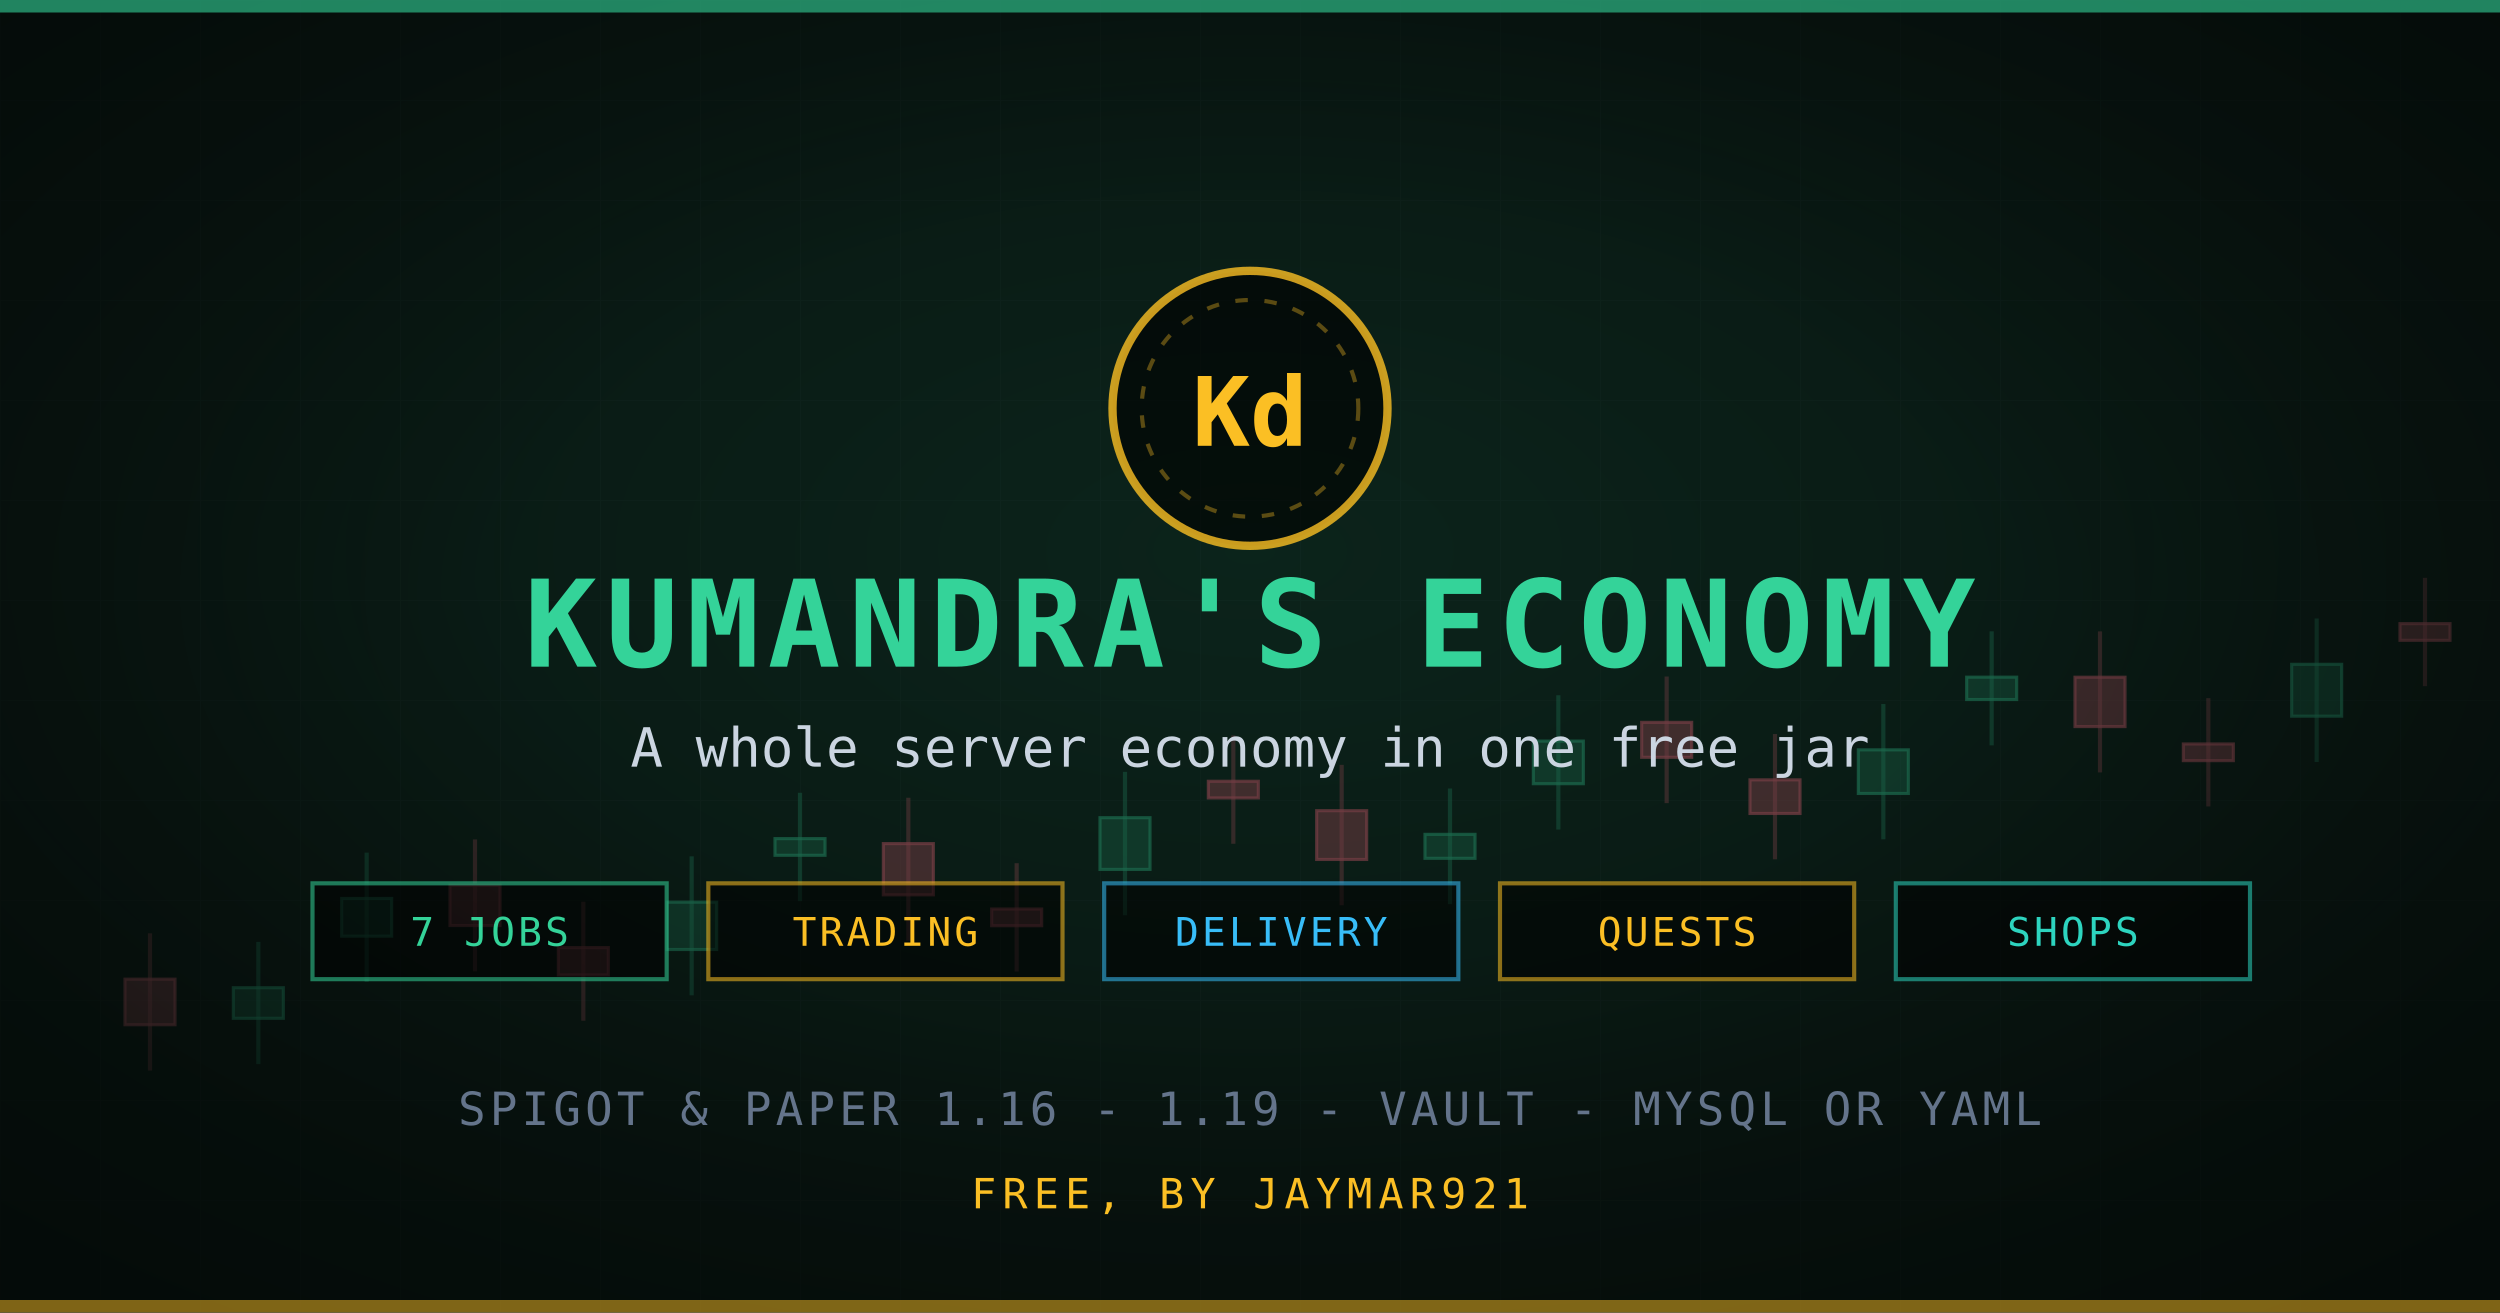
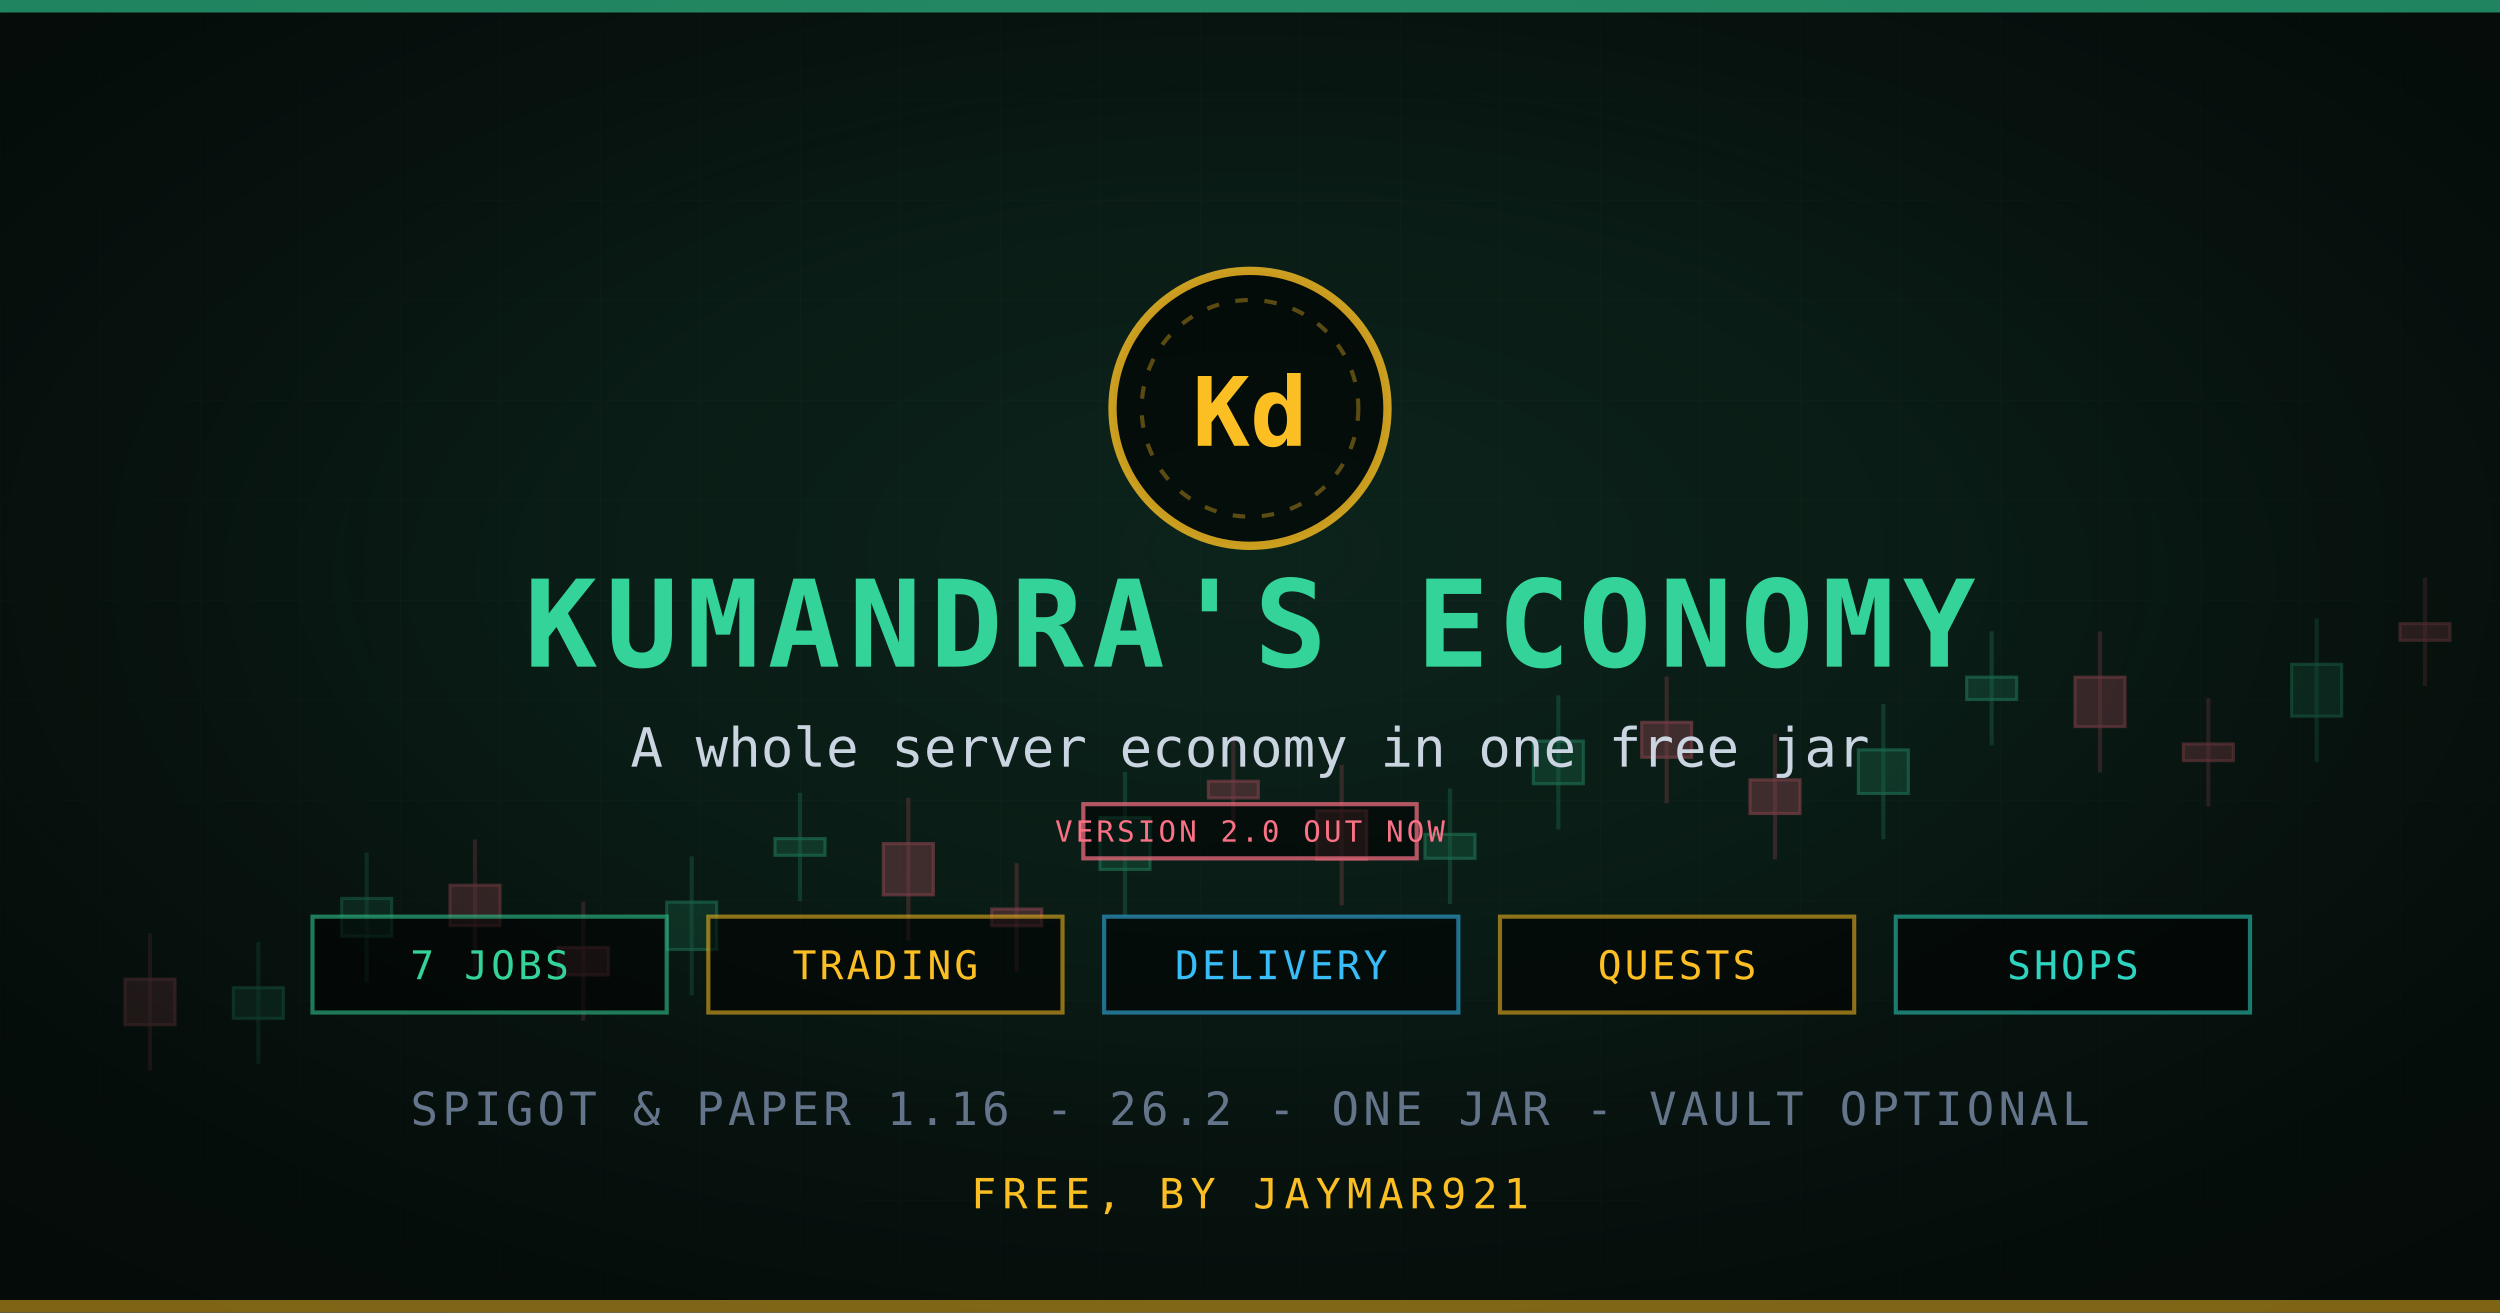
<svg xmlns="http://www.w3.org/2000/svg" viewBox="0 0 1200 630" width="1200" height="630">
  <defs>
    <pattern id="ogrid" width="48" height="48" patternUnits="userSpaceOnUse">
      <path d="M48 0H0V48" fill="none" stroke="#94a3b8" stroke-opacity="0.06" />
    </pattern>
    <radialGradient id="oglow" cx="50%" cy="42%" r="60%">
      <stop offset="0%" stop-color="#34d399" stop-opacity="0.2" />
      <stop offset="100%" stop-color="#34d399" stop-opacity="0" />
    </radialGradient>
    <radialGradient id="ovig" cx="50%" cy="45%" r="72%">
      <stop offset="40%" stop-color="#000" stop-opacity="0" />
      <stop offset="100%" stop-color="#000" stop-opacity="0.9" />
    </radialGradient>
  </defs>
  <rect x="0" y="0" width="1200" height="630" fill="#08130f" fill-opacity="1" />
  <rect x="0" y="0" width="1200" height="630" fill="url(#ogrid)" fill-opacity="1" />
  <rect x="0" y="0" width="1200" height="630" fill="url(#oglow)" fill-opacity="1" />
  <rect x="71" y="448" width="2" height="65.878" fill="#fb7185" fill-opacity="0.4" />
  <rect x="60" y="470" width="24" height="21.878" fill="#fb7185" fill-opacity="0.5" stroke="#fb7185" stroke-opacity="0.7" stroke-width="1.5" />
  <rect x="123" y="452.112" width="2" height="58.671" fill="#34d399" fill-opacity="0.4" />
  <rect x="112" y="474.112" width="24" height="14.671" fill="#34d399" fill-opacity="0.35" stroke="#34d399" stroke-opacity="0.7" stroke-width="1.5" />
  <rect x="175" y="409.258" width="2" height="62.098" fill="#34d399" fill-opacity="0.4" />
  <rect x="164" y="431.258" width="24" height="18.098" fill="#34d399" fill-opacity="0.35" stroke="#34d399" stroke-opacity="0.7" stroke-width="1.5" />
  <rect x="227" y="402.929" width="2" height="63.335" fill="#fb7185" fill-opacity="0.4" />
  <rect x="216" y="424.929" width="24" height="19.335" fill="#fb7185" fill-opacity="0.5" stroke="#fb7185" stroke-opacity="0.7" stroke-width="1.5" />
  <rect x="279" y="432.847" width="2" height="57.115" fill="#fb7185" fill-opacity="0.4" />
  <rect x="268" y="454.847" width="24" height="13.115" fill="#fb7185" fill-opacity="0.5" stroke="#fb7185" stroke-opacity="0.7" stroke-width="1.5" />
  <rect x="331" y="411.046" width="2" height="66.715" fill="#34d399" fill-opacity="0.4" />
  <rect x="320" y="433.046" width="24" height="22.715" fill="#34d399" fill-opacity="0.35" stroke="#34d399" stroke-opacity="0.7" stroke-width="1.5" />
  <rect x="383" y="380.541" width="2" height="52" fill="#34d399" fill-opacity="0.4" />
  <rect x="372" y="402.541" width="24" height="8" fill="#34d399" fill-opacity="0.35" stroke="#34d399" stroke-opacity="0.7" stroke-width="1.5" />
  <rect x="435" y="382.928" width="2" height="68.586" fill="#fb7185" fill-opacity="0.4" />
  <rect x="424" y="404.928" width="24" height="24.586" fill="#fb7185" fill-opacity="0.5" stroke="#fb7185" stroke-opacity="0.7" stroke-width="1.5" />
  <rect x="487" y="414.338" width="2" height="52" fill="#fb7185" fill-opacity="0.4" />
  <rect x="476" y="436.338" width="24" height="8" fill="#fb7185" fill-opacity="0.5" stroke="#fb7185" stroke-opacity="0.7" stroke-width="1.5" />
  <rect x="539" y="370.491" width="2" height="68.825" fill="#34d399" fill-opacity="0.4" />
  <rect x="528" y="392.491" width="24" height="24.825" fill="#34d399" fill-opacity="0.35" stroke="#34d399" stroke-opacity="0.7" stroke-width="1.5" />
  <rect x="591" y="353.004" width="2" height="52" fill="#fb7185" fill-opacity="0.4" />
  <rect x="580" y="375.004" width="24" height="8" fill="#fb7185" fill-opacity="0.5" stroke="#fb7185" stroke-opacity="0.7" stroke-width="1.5" />
  <rect x="643" y="367.126" width="2" height="67.415" fill="#fb7185" fill-opacity="0.4" />
  <rect x="632" y="389.126" width="24" height="23.415" fill="#fb7185" fill-opacity="0.5" stroke="#fb7185" stroke-opacity="0.7" stroke-width="1.5" />
  <rect x="695" y="378.49" width="2" height="55.504" fill="#34d399" fill-opacity="0.4" />
  <rect x="684" y="400.49" width="24" height="11.504" fill="#34d399" fill-opacity="0.35" stroke="#34d399" stroke-opacity="0.7" stroke-width="1.5" />
  <rect x="747" y="333.725" width="2" height="64.45" fill="#34d399" fill-opacity="0.4" />
  <rect x="736" y="355.725" width="24" height="20.45" fill="#34d399" fill-opacity="0.35" stroke="#34d399" stroke-opacity="0.7" stroke-width="1.5" />
  <rect x="799" y="324.733" width="2" height="60.774" fill="#fb7185" fill-opacity="0.4" />
  <rect x="788" y="346.733" width="24" height="16.774" fill="#fb7185" fill-opacity="0.5" stroke="#fb7185" stroke-opacity="0.7" stroke-width="1.5" />
  <rect x="851" y="352.336" width="2" height="60.128" fill="#fb7185" fill-opacity="0.4" />
  <rect x="840" y="374.336" width="24" height="16.128" fill="#fb7185" fill-opacity="0.5" stroke="#fb7185" stroke-opacity="0.7" stroke-width="1.5" />
  <rect x="903" y="337.931" width="2" height="64.93" fill="#34d399" fill-opacity="0.4" />
  <rect x="892" y="359.931" width="24" height="20.93" fill="#34d399" fill-opacity="0.35" stroke="#34d399" stroke-opacity="0.7" stroke-width="1.5" />
  <rect x="955" y="303.039" width="2" height="54.734" fill="#34d399" fill-opacity="0.4" />
  <rect x="944" y="325.039" width="24" height="10.734" fill="#34d399" fill-opacity="0.35" stroke="#34d399" stroke-opacity="0.7" stroke-width="1.5" />
  <rect x="1007" y="303.063" width="2" height="67.696" fill="#fb7185" fill-opacity="0.4" />
  <rect x="996" y="325.063" width="24" height="23.696" fill="#fb7185" fill-opacity="0.5" stroke="#fb7185" stroke-opacity="0.7" stroke-width="1.5" />
  <rect x="1059" y="335.107" width="2" height="52" fill="#fb7185" fill-opacity="0.4" />
  <rect x="1048" y="357.107" width="24" height="8" fill="#fb7185" fill-opacity="0.5" stroke="#fb7185" stroke-opacity="0.7" stroke-width="1.5" />
  <rect x="1111" y="296.867" width="2" height="68.889" fill="#34d399" fill-opacity="0.4" />
  <rect x="1100" y="318.867" width="24" height="24.889" fill="#34d399" fill-opacity="0.35" stroke="#34d399" stroke-opacity="0.7" stroke-width="1.5" />
  <rect x="1163" y="277.349" width="2" height="52" fill="#fb7185" fill-opacity="0.4" />
  <rect x="1152" y="299.349" width="24" height="8" fill="#fb7185" fill-opacity="0.5" stroke="#fb7185" stroke-opacity="0.7" stroke-width="1.5" />
  <rect x="0" y="0" width="1200" height="630" fill="url(#ovig)" fill-opacity="1" />
  <rect x="0" y="0" width="1200" height="630" fill="#08130f" fill-opacity="0.55" />
  <circle cx="600" cy="196" r="66" fill="rgba(0,0,0,0.6)" stroke="#fbbf24" stroke-opacity="0.8" stroke-width="4" />
  <circle cx="600" cy="196" r="52" fill="none" stroke="#fbbf24" stroke-opacity="0.35" stroke-width="2" stroke-dasharray="6 8" />
  <text x="600" y="214" font-family="ui-monospace,'Cascadia Mono',Consolas,'DejaVu Sans Mono',monospace" font-size="46" font-weight="700" fill="#fbbf24" fill-opacity="1" text-anchor="middle">Kd</text>
  <text x="600" y="320" font-family="ui-monospace,'Cascadia Mono',Consolas,'DejaVu Sans Mono',monospace" font-size="58" font-weight="700" fill="#34d399" fill-opacity="1" text-anchor="middle" letter-spacing="4">KUMANDRA'S ECONOMY</text>
  <text x="600" y="368" font-family="ui-monospace,'Cascadia Mono',Consolas,'DejaVu Sans Mono',monospace" font-size="26" font-weight="400" fill="#cbd5e1" fill-opacity="1" text-anchor="middle">A whole server economy in one free jar</text>
-   <rect x="150" y="424" width="170" height="46" fill="rgba(0,0,0,0.55)" fill-opacity="1" stroke="#34d399" stroke-opacity="0.55" stroke-width="2" />
-   <text x="235" y="454" font-family="ui-monospace,'Cascadia Mono',Consolas,'DejaVu Sans Mono',monospace" font-size="19" font-weight="400" fill="#34d399" fill-opacity="1" text-anchor="middle" letter-spacing="1.5">7 JOBS</text>
-   <rect x="340" y="424" width="170" height="46" fill="rgba(0,0,0,0.55)" fill-opacity="1" stroke="#fbbf24" stroke-opacity="0.55" stroke-width="2" />
-   <text x="425" y="454" font-family="ui-monospace,'Cascadia Mono',Consolas,'DejaVu Sans Mono',monospace" font-size="19" font-weight="400" fill="#fbbf24" fill-opacity="1" text-anchor="middle" letter-spacing="1.5">TRADING</text>
-   <rect x="530" y="424" width="170" height="46" fill="rgba(0,0,0,0.55)" fill-opacity="1" stroke="#38bdf8" stroke-opacity="0.55" stroke-width="2" />
-   <text x="615" y="454" font-family="ui-monospace,'Cascadia Mono',Consolas,'DejaVu Sans Mono',monospace" font-size="19" font-weight="400" fill="#38bdf8" fill-opacity="1" text-anchor="middle" letter-spacing="1.5">DELIVERY</text>
-   <rect x="720" y="424" width="170" height="46" fill="rgba(0,0,0,0.55)" fill-opacity="1" stroke="#fbbf24" stroke-opacity="0.55" stroke-width="2" />
-   <text x="805" y="454" font-family="ui-monospace,'Cascadia Mono',Consolas,'DejaVu Sans Mono',monospace" font-size="19" font-weight="400" fill="#fbbf24" fill-opacity="1" text-anchor="middle" letter-spacing="1.5">QUESTS</text>
-   <rect x="910" y="424" width="170" height="46" fill="rgba(0,0,0,0.55)" fill-opacity="1" stroke="#2dd4bf" stroke-opacity="0.55" stroke-width="2" />
-   <text x="995" y="454" font-family="ui-monospace,'Cascadia Mono',Consolas,'DejaVu Sans Mono',monospace" font-size="19" font-weight="400" fill="#2dd4bf" fill-opacity="1" text-anchor="middle" letter-spacing="1.5">SHOPS</text>
-   <text x="600" y="540" font-family="ui-monospace,'Cascadia Mono',Consolas,'DejaVu Sans Mono',monospace" font-size="22" font-weight="400" fill="#64748b" fill-opacity="1" text-anchor="middle" letter-spacing="2">SPIGOT &amp; PAPER 1.16 - 1.19  -  VAULT  -  MYSQL OR YAML</text>
+   <rect x="520" y="386" width="160" height="26" fill="rgba(0,0,0,0.55)" fill-opacity="1" stroke="#fb7185" stroke-opacity="0.7" stroke-width="2" />
+   <text x="600" y="404" font-family="ui-monospace,'Cascadia Mono',Consolas,'DejaVu Sans Mono',monospace" font-size="14" font-weight="400" fill="#fb7185" fill-opacity="1" text-anchor="middle" letter-spacing="1.5">VERSION 2.0 OUT NOW</text>
+   <rect x="150" y="440" width="170" height="46" fill="rgba(0,0,0,0.55)" fill-opacity="1" stroke="#34d399" stroke-opacity="0.55" stroke-width="2" />
+   <text x="235" y="470" font-family="ui-monospace,'Cascadia Mono',Consolas,'DejaVu Sans Mono',monospace" font-size="19" font-weight="400" fill="#34d399" fill-opacity="1" text-anchor="middle" letter-spacing="1.5">7 JOBS</text>
+   <rect x="340" y="440" width="170" height="46" fill="rgba(0,0,0,0.55)" fill-opacity="1" stroke="#fbbf24" stroke-opacity="0.55" stroke-width="2" />
+   <text x="425" y="470" font-family="ui-monospace,'Cascadia Mono',Consolas,'DejaVu Sans Mono',monospace" font-size="19" font-weight="400" fill="#fbbf24" fill-opacity="1" text-anchor="middle" letter-spacing="1.5">TRADING</text>
+   <rect x="530" y="440" width="170" height="46" fill="rgba(0,0,0,0.55)" fill-opacity="1" stroke="#38bdf8" stroke-opacity="0.55" stroke-width="2" />
+   <text x="615" y="470" font-family="ui-monospace,'Cascadia Mono',Consolas,'DejaVu Sans Mono',monospace" font-size="19" font-weight="400" fill="#38bdf8" fill-opacity="1" text-anchor="middle" letter-spacing="1.5">DELIVERY</text>
+   <rect x="720" y="440" width="170" height="46" fill="rgba(0,0,0,0.55)" fill-opacity="1" stroke="#fbbf24" stroke-opacity="0.55" stroke-width="2" />
+   <text x="805" y="470" font-family="ui-monospace,'Cascadia Mono',Consolas,'DejaVu Sans Mono',monospace" font-size="19" font-weight="400" fill="#fbbf24" fill-opacity="1" text-anchor="middle" letter-spacing="1.5">QUESTS</text>
+   <rect x="910" y="440" width="170" height="46" fill="rgba(0,0,0,0.55)" fill-opacity="1" stroke="#2dd4bf" stroke-opacity="0.55" stroke-width="2" />
+   <text x="995" y="470" font-family="ui-monospace,'Cascadia Mono',Consolas,'DejaVu Sans Mono',monospace" font-size="19" font-weight="400" fill="#2dd4bf" fill-opacity="1" text-anchor="middle" letter-spacing="1.5">SHOPS</text>
+   <text x="600" y="540" font-family="ui-monospace,'Cascadia Mono',Consolas,'DejaVu Sans Mono',monospace" font-size="22" font-weight="400" fill="#64748b" fill-opacity="1" text-anchor="middle" letter-spacing="2">SPIGOT &amp; PAPER 1.16 - 26.2  -  ONE JAR  -  VAULT OPTIONAL</text>
  <text x="600" y="580" font-family="ui-monospace,'Cascadia Mono',Consolas,'DejaVu Sans Mono',monospace" font-size="20" font-weight="400" fill="#fbbf24" fill-opacity="1" text-anchor="middle" letter-spacing="3">FREE, BY JAYMAR921</text>
  <rect x="0" y="0" width="1200" height="6" fill="#34d399" fill-opacity="0.6" />
  <rect x="0" y="624" width="1200" height="6" fill="#fbbf24" fill-opacity="0.5" />
</svg>
